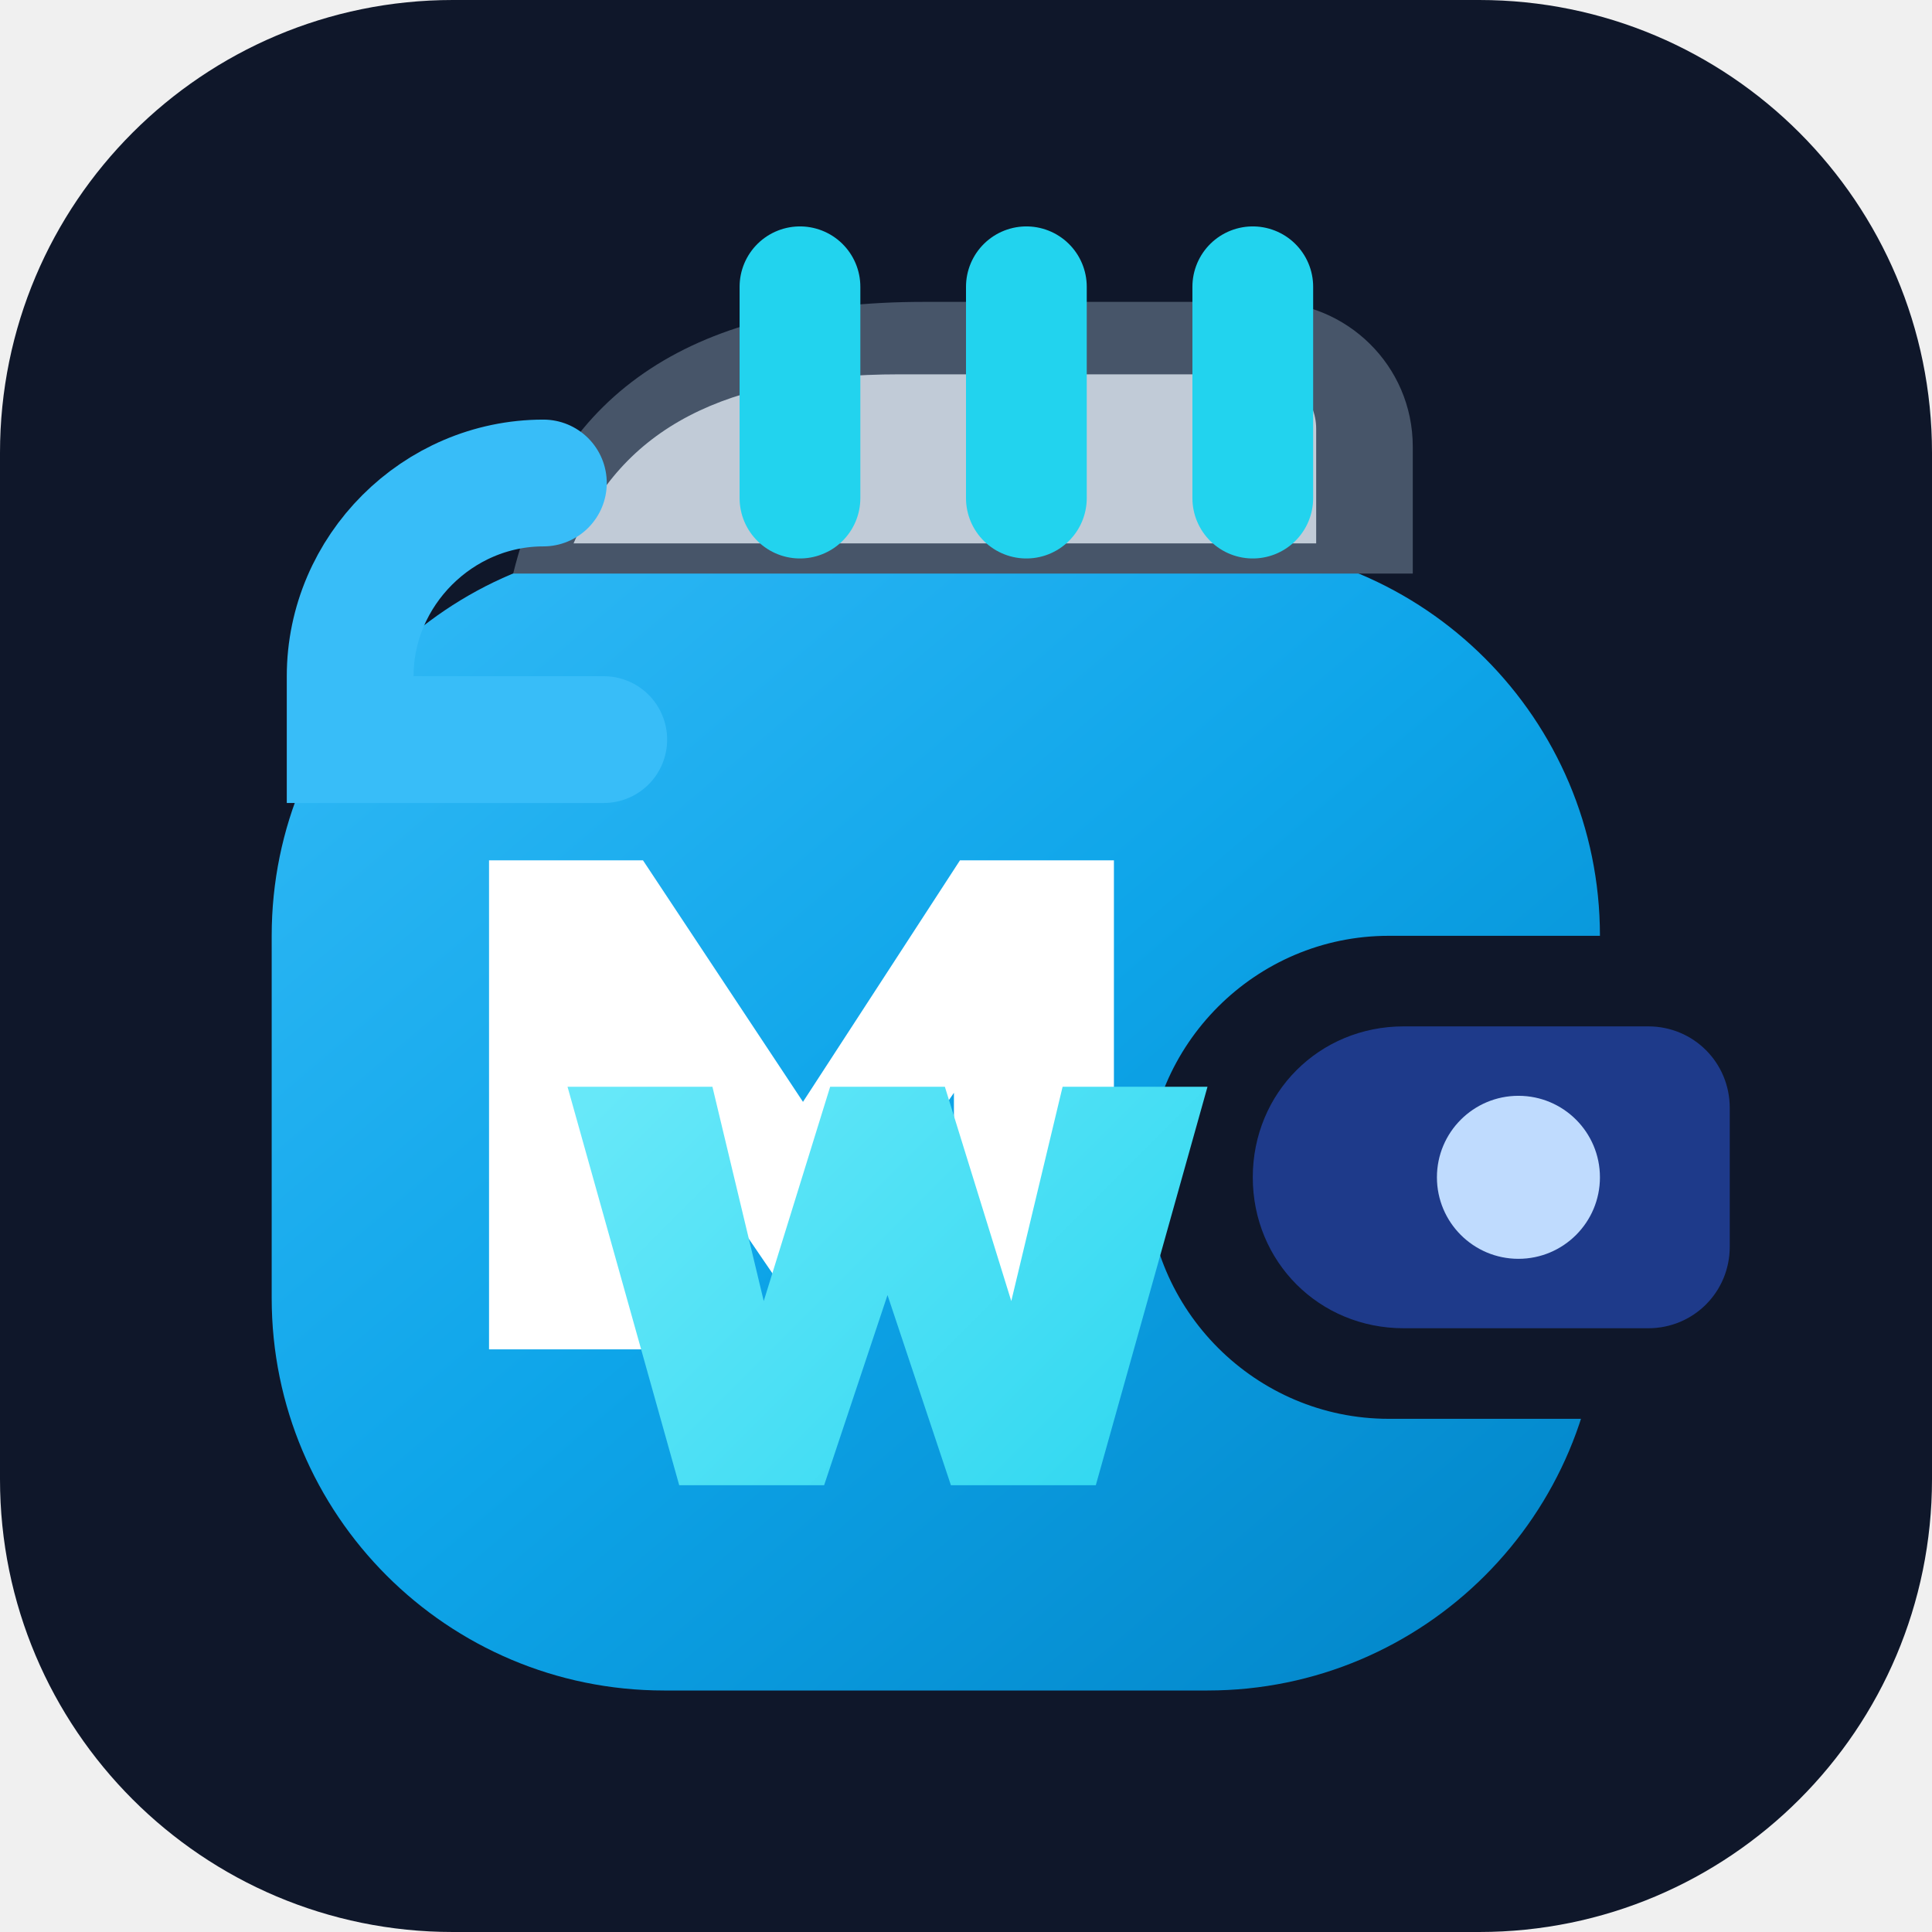
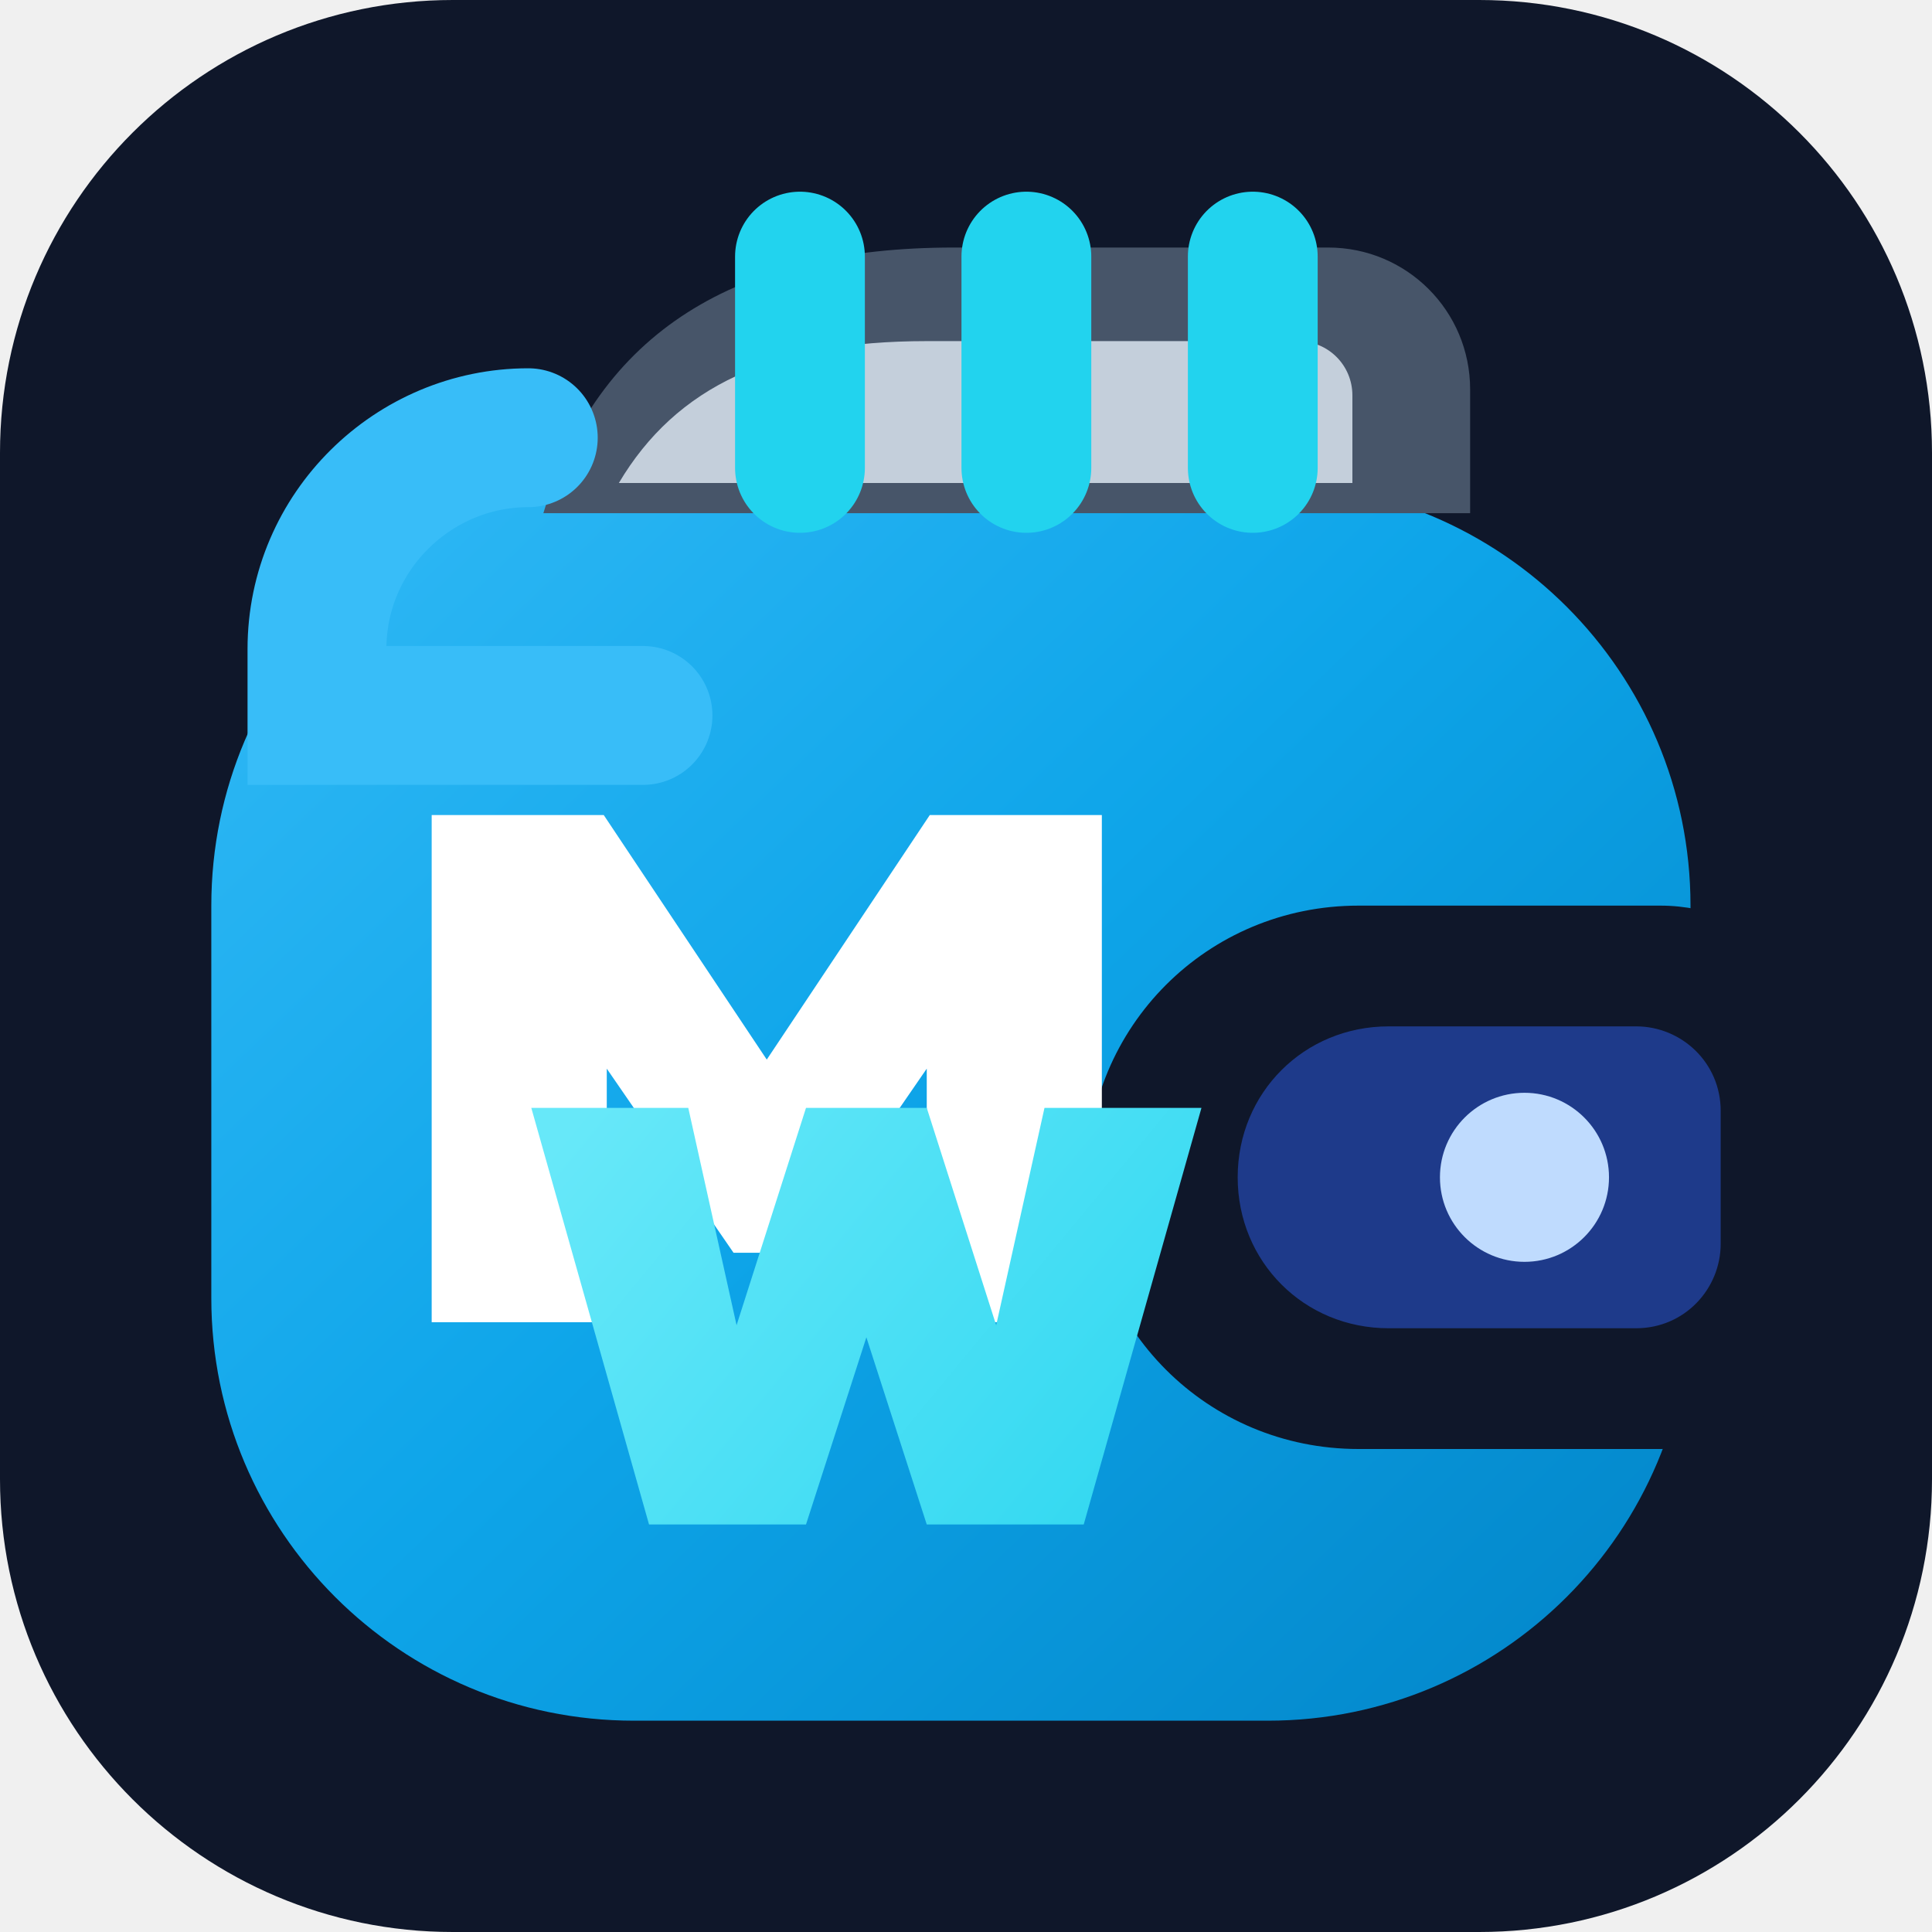
<svg xmlns="http://www.w3.org/2000/svg" viewBox="0 0 64 64" role="img" aria-label="MyWallet icon">
  <defs>
-     <linearGradient id="wallet" x1="13" y1="10" x2="52" y2="56" gradientUnits="userSpaceOnUse">
+     <linearGradient id="wallet" x1="8" y1="8" x2="56" y2="58" gradientUnits="userSpaceOnUse">
      <stop stop-color="#38bdf8" />
-       <stop offset="0.52" stop-color="#0ea5e9" />
+       <stop offset="0.5" stop-color="#0ea5e9" />
      <stop offset="1" stop-color="#0284c7" />
    </linearGradient>
-     <linearGradient id="cyan" x1="22" y1="34" x2="42" y2="54" gradientUnits="userSpaceOnUse">
+     <linearGradient id="cyan" x1="20" y1="36" x2="43" y2="55" gradientUnits="userSpaceOnUse">
      <stop stop-color="#67e8f9" />
      <stop offset="1" stop-color="#22d3ee" />
    </linearGradient>
  </defs>
  <rect width="64" height="64" rx="15" fill="#0f172a" />
-   <rect x="9" y="18" width="44" height="38" rx="13" fill="url(#wallet)" />
-   <path d="M17 19c1.5-6.1 6.1-9 13.6-9H42c2.6 0 4.8 2.1 4.8 4.8V19H17Z" fill="#475569" />
-   <path d="M19 18c1.6-3.8 5-5.6 10.8-5.6h12c1 0 1.8.8 1.8 1.8V18H19Z" fill="#cbd5e1" opacity="0.92" />
-   <path d="M18 16c-3.5 0-6.4 2.9-6.4 6.4v2.1H20" fill="none" stroke="#38bdf8" stroke-width="4.2" stroke-linecap="round" />
-   <path d="M26.5 9.5v7M34 9.5v7M41.5 9.5v7" stroke="#22d3ee" stroke-width="4" stroke-linecap="round" />
-   <path d="M46 31h9.5c3.1 0 5.5 2.5 5.5 5.5v5c0 3.1-2.5 5.5-5.5 5.5H46c-4.4 0-8-3.6-8-8s3.6-8 8-8Z" fill="#0f172a" />
-   <path d="M46.5 34h8.1c1.5 0 2.7 1.2 2.7 2.7v4.6c0 1.5-1.2 2.7-2.7 2.7h-8.1c-2.8 0-5-2.2-5-5s2.2-5 5-5Z" fill="#1e3a8a" />
-   <circle cx="50.3" cy="39" r="2.7" fill="#bfdbfe" />
-   <path d="M16.2 44.7V28.5h5.1l5.3 8 5.2-8h5.1v16.2h-5.3v-8.5l-4.1 6h-1.9l-4.1-6v8.5h-5.3Z" fill="#fff" />
-   <path d="M22.5 49.2 18.8 36h4.8l1.7 7.1 2.2-7.1h3.8l2.2 7.1 1.7-7.1h4.8l-3.7 13.2h-4.8l-2.1-6.3-2.1 6.3h-4.8Z" fill="url(#cyan)" />
+   <rect x="7" y="16" width="49" height="41" rx="14" fill="url(#wallet)" />
+   <path d="M18 17c1.8-6 6.4-8.8 13.6-8.8H44c2.6 0 4.7 2.1 4.7 4.7V17H18Z" fill="#475569" />
+   <path d="M20.5 16c1.9-3.2 5.1-4.7 10.2-4.7H43c1 0 1.8.8 1.8 1.8V16H20.5Z" fill="#cbd5e1" opacity="0.95" />
+   <path d="M17.5 14.5c-3.8 0-7 3.1-7 7v2.2h10.8" fill="none" stroke="#38bdf8" stroke-width="4.6" stroke-linecap="round" />
+   <path d="M26.5 8.5v7M34 8.5v7M41.5 8.5v7" stroke="#22d3ee" stroke-width="4.3" stroke-linecap="round" />
+   <path d="M45 30h10c3.3 0 6 2.7 6 6v6c0 3.3-2.7 6-6 6H45c-5 0-9-4-9-9s4-9 9-9Z" fill="#0f172a" />
+   <path d="M46 34h8.2c1.5 0 2.8 1.2 2.8 2.8v4.4c0 1.5-1.2 2.8-2.8 2.8H46c-2.8 0-5-2.2-5-5s2.2-5 5-5Z" fill="#1e3a8a" />
+   <circle cx="50.5" cy="39" r="2.8" fill="#bfdbfe" />
+   <path d="M14.3 43.8V27h5.7l5.4 8.1 5.4-8.1h5.7v16.8h-5.8v-8.4l-4.2 6.1h-2.2l-4.2-6.1v8.4h-5.8Z" fill="#fff" />
+   <path d="M21.5 50.5 17.6 36.7h5.2l1.6 7.2 2.3-7.2h4l2.3 7.2 1.6-7.2h5.2l-3.9 13.8h-5.2l-2-6.2-2 6.2h-5.2Z" fill="url(#cyan)" />
</svg>
